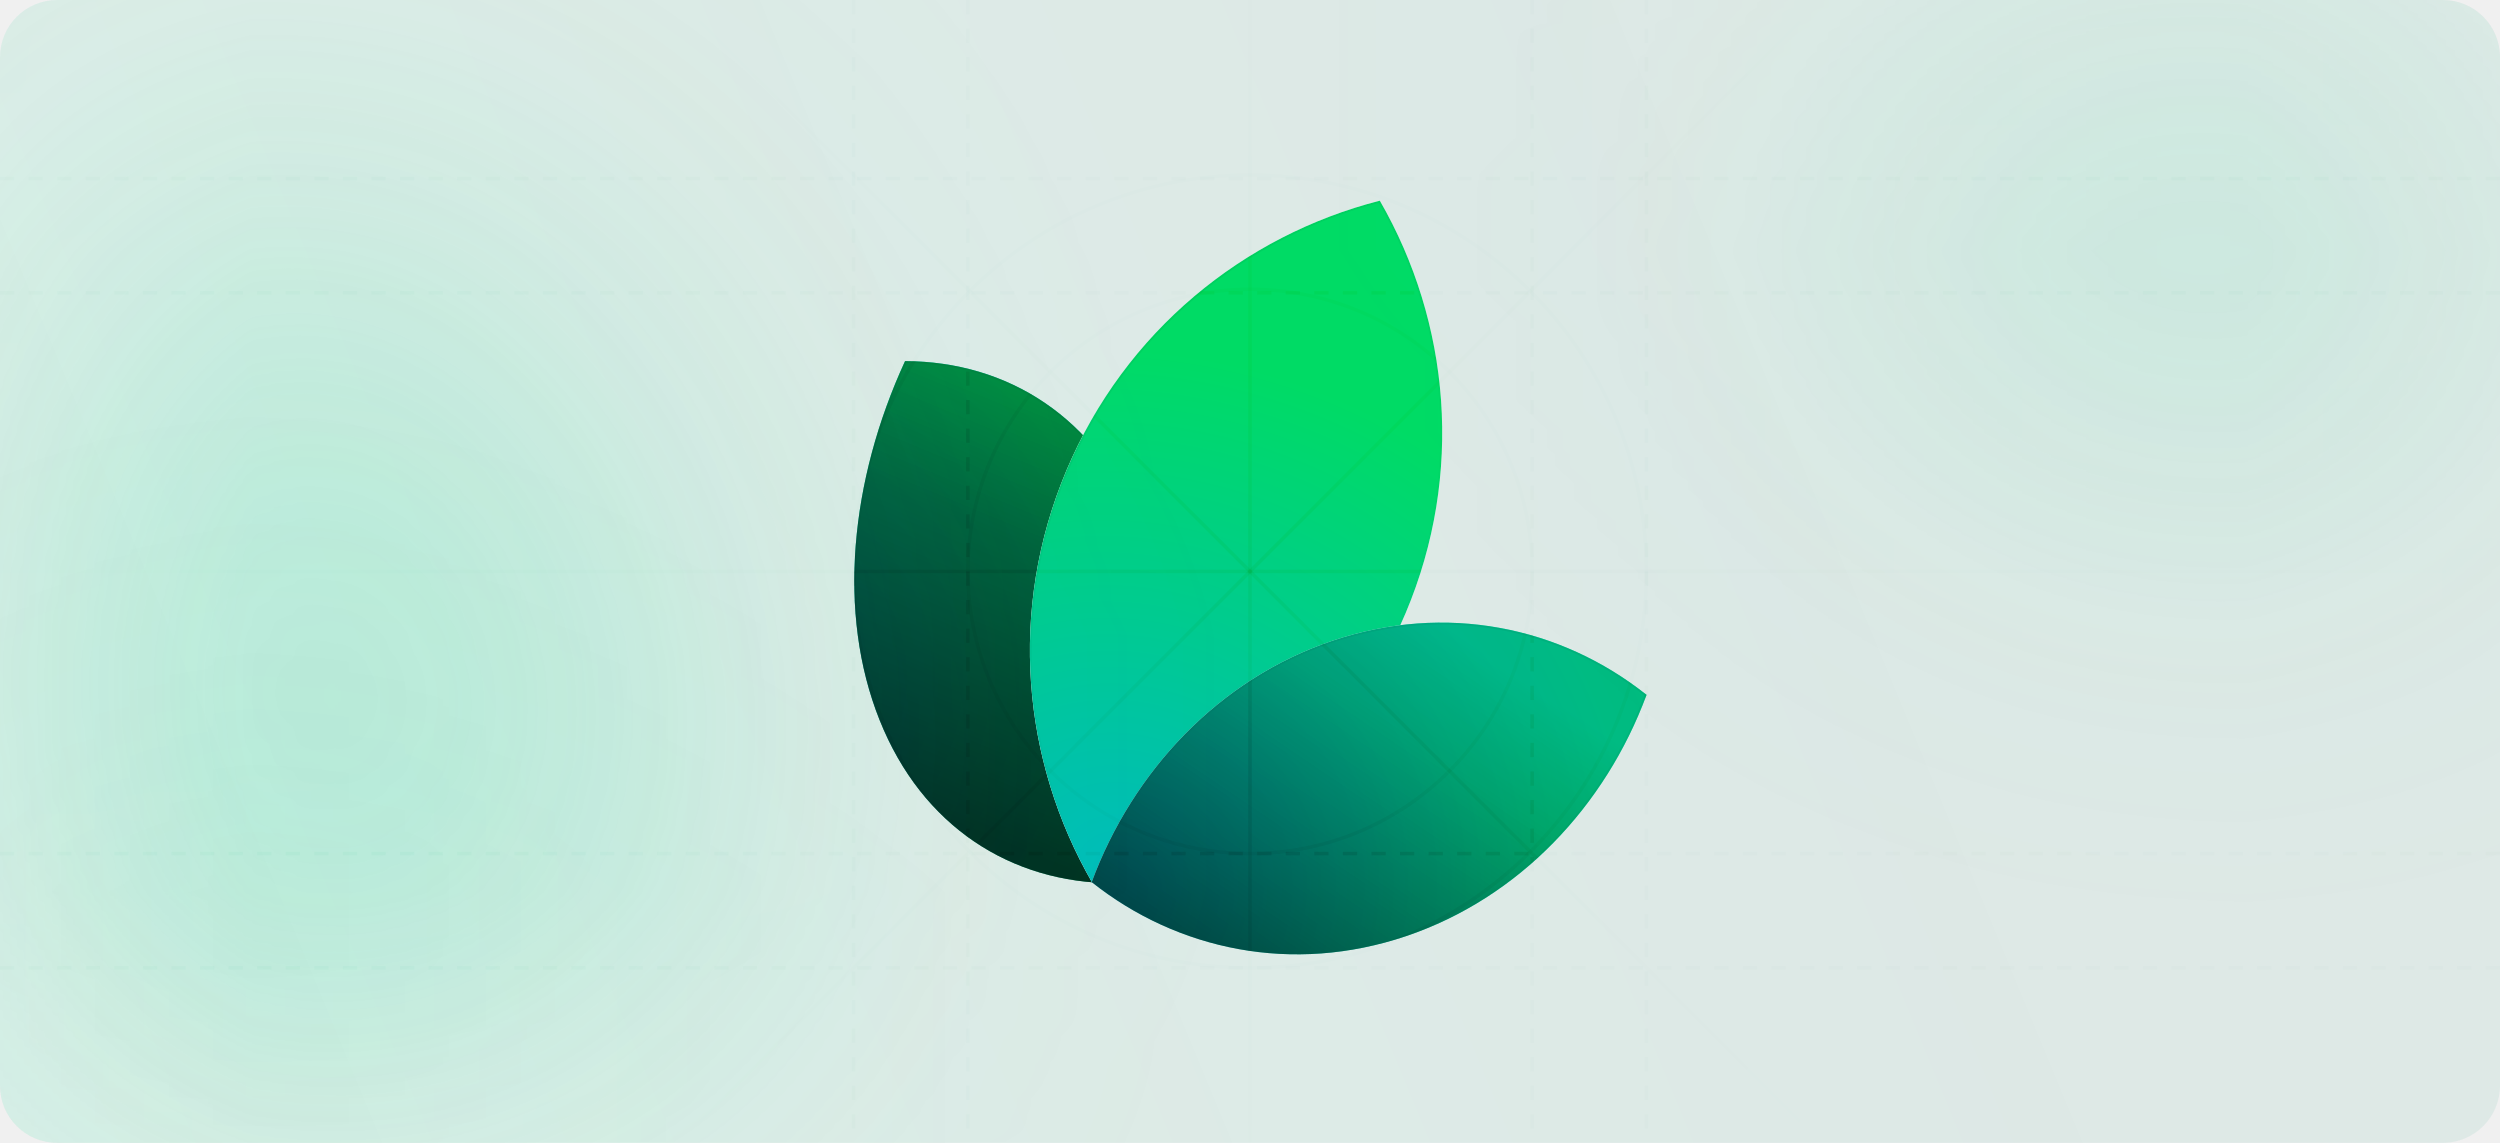
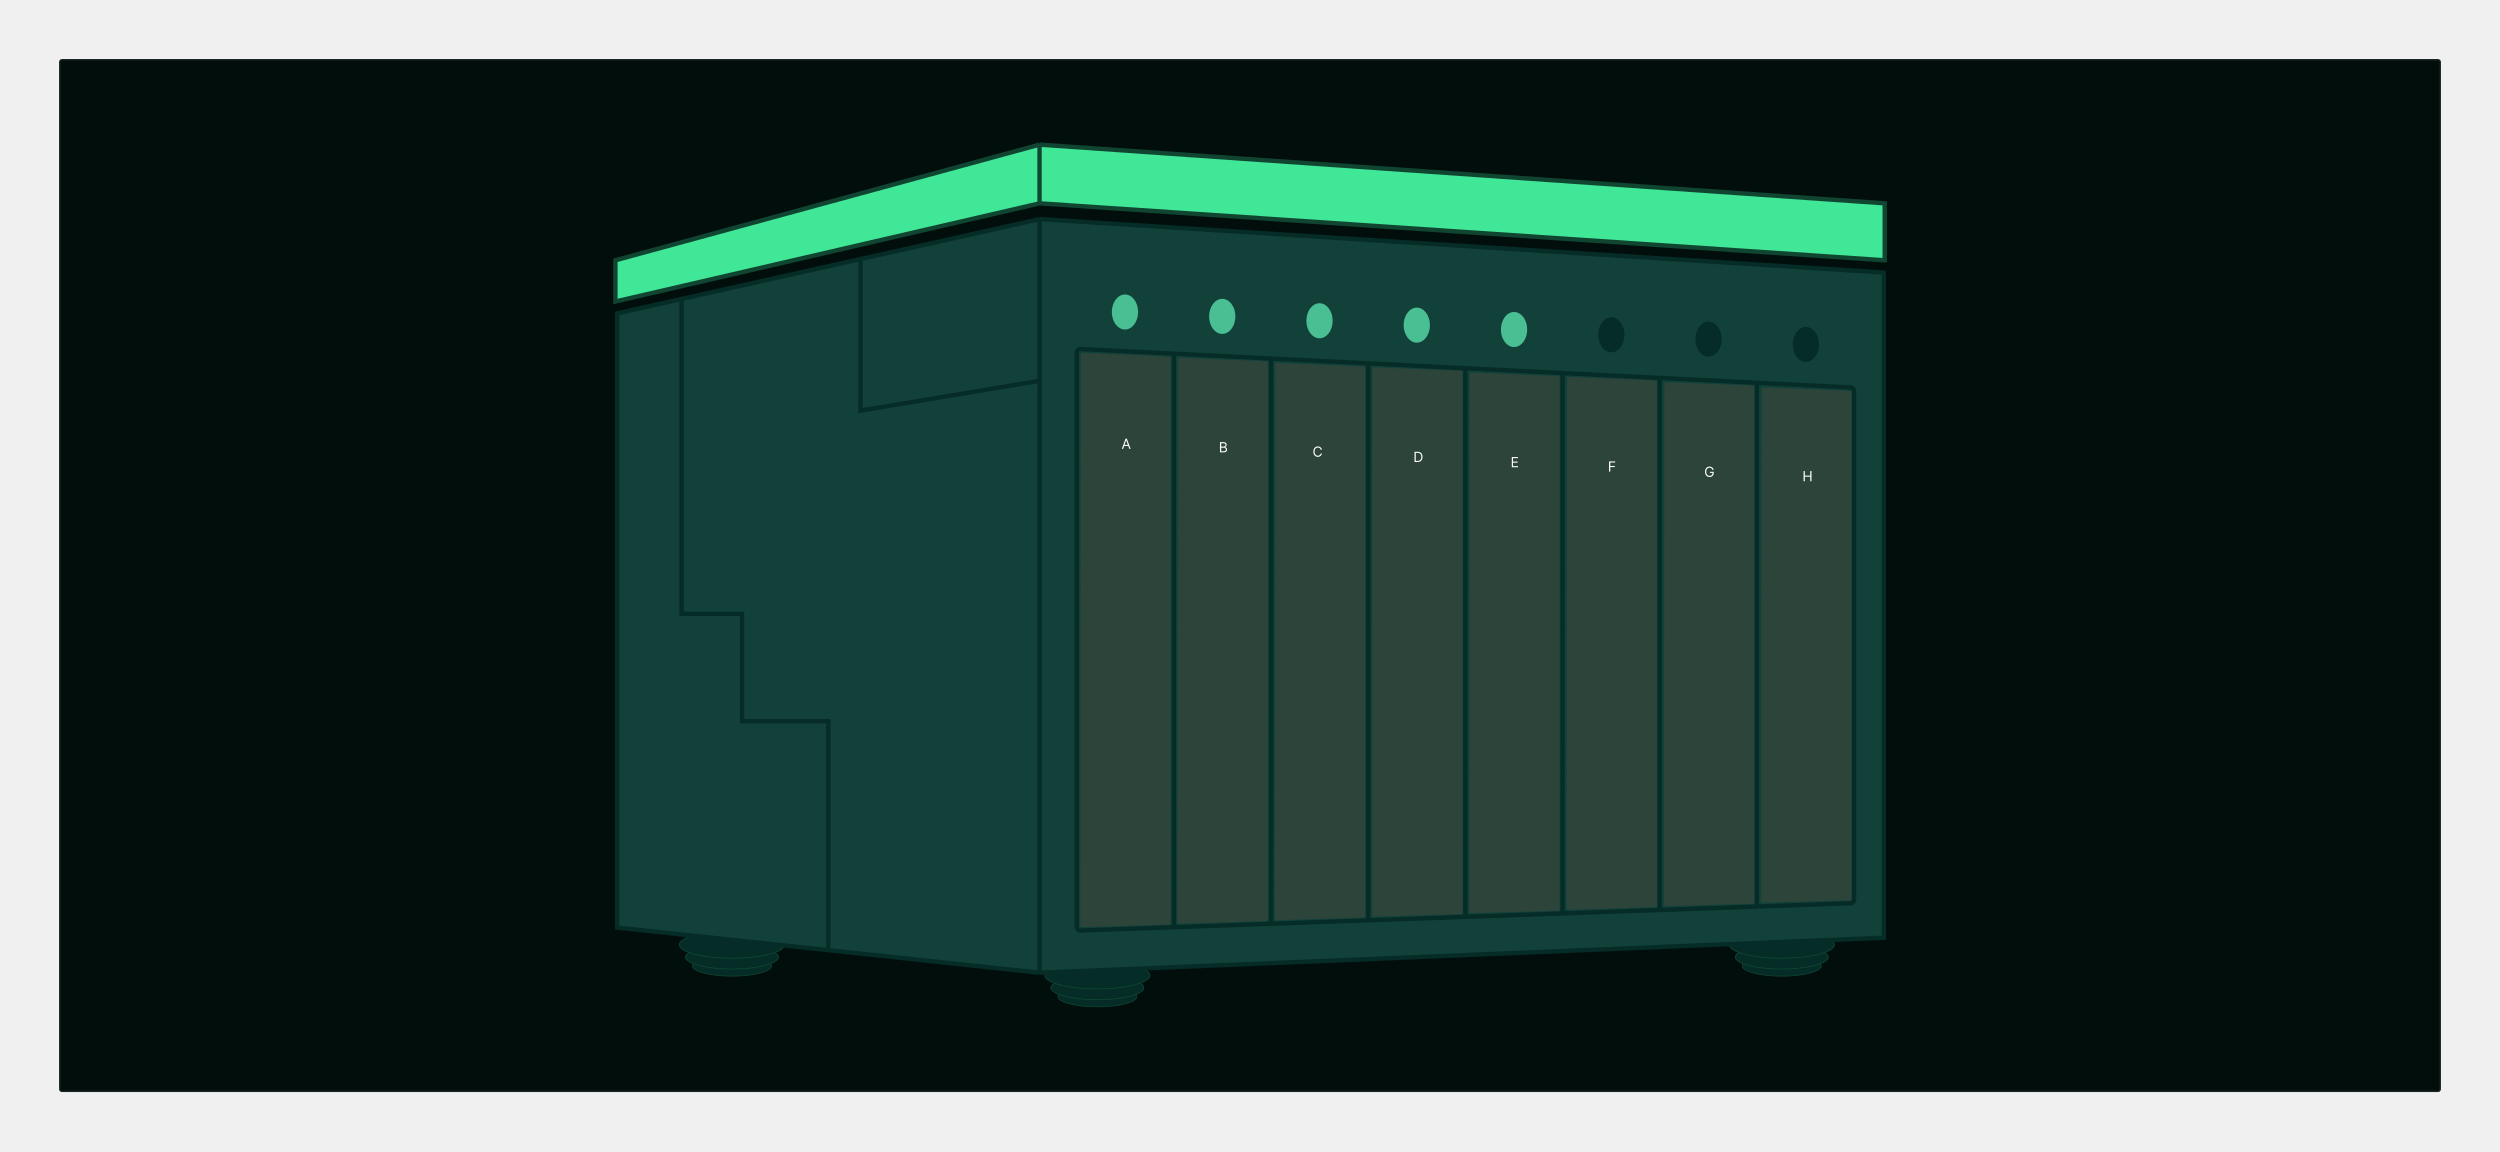
- <svg xmlns="http://www.w3.org/2000/svg" width="700" height="320" viewBox="0 0 700 320" fill="none">
-   <g clip-path="url(#clip0_2862_278)">
-     <rect width="700" height="320" rx="16" fill="url(#paint0_linear_2862_278)" />
-     <path d="M311.889 247.3C283.097 247.215 258.226 231.466 246.292 201.629C234.357 171.793 238.02 134.523 253.414 101.112C282.206 101.197 307.077 116.945 319.011 146.782C330.946 176.619 327.283 213.888 311.889 247.3Z" fill="white" />
-     <path d="M311.889 247.3C283.097 247.215 258.226 231.466 246.292 201.629C234.357 171.793 238.02 134.523 253.414 101.112C282.206 101.197 307.077 116.945 319.011 146.782C330.946 176.619 327.283 213.888 311.889 247.3Z" fill="url(#paint1_radial_2862_278)" />
-     <path d="M311.889 247.3C283.097 247.215 258.226 231.466 246.292 201.629C234.357 171.793 238.02 134.523 253.414 101.112C282.206 101.197 307.077 116.945 319.011 146.782C330.946 176.619 327.283 213.888 311.889 247.3Z" fill="black" fill-opacity="0.5" style="mix-blend-mode:hard-light" />
-     <path d="M311.889 247.3C283.097 247.215 258.226 231.466 246.292 201.629C234.357 171.793 238.02 134.523 253.414 101.112C282.206 101.197 307.077 116.945 319.011 146.782C330.946 176.619 327.283 213.888 311.889 247.3Z" fill="url(#paint2_linear_2862_278)" fill-opacity="0.5" style="mix-blend-mode:hard-light" />
-     <path d="M311.72 247.034C283.108 246.887 258.409 231.208 246.538 201.531C234.656 171.825 238.271 134.702 253.583 101.377C282.195 101.524 306.894 117.203 318.765 146.88C330.647 176.586 327.031 213.709 311.72 247.034Z" stroke="url(#paint3_linear_2862_278)" stroke-opacity="0.05" stroke-width="0.531" />
-     <path d="M305.839 247.174C343.92 237.419 377.154 210.619 393.585 171.64C410.017 132.661 405.98 90.199 386.347 56.193C348.266 65.948 315.032 92.749 298.601 131.728C282.169 170.706 286.206 213.168 305.839 247.174Z" fill="white" />
-     <path d="M305.839 247.174C343.92 237.419 377.154 210.619 393.585 171.64C410.017 132.661 405.98 90.199 386.347 56.193C348.266 65.948 315.032 92.749 298.601 131.728C282.169 170.706 286.206 213.168 305.839 247.174Z" fill="url(#paint4_radial_2862_278)" />
-     <path d="M393.341 171.537C376.971 210.369 343.89 237.091 305.969 246.867C286.462 212.959 282.476 170.663 298.845 131.831C315.215 92.998 348.295 66.276 386.217 56.5C405.724 90.408 409.71 132.704 393.341 171.537Z" stroke="url(#paint5_linear_2862_278)" stroke-opacity="0.05" stroke-width="0.531" />
-     <path d="M305.686 246.995C329.75 266.114 361.965 272.832 393.671 262.129C425.376 251.426 449.499 225.691 461.03 194.556C436.967 175.437 404.751 168.719 373.046 179.422C341.34 190.125 317.217 215.86 305.686 246.995Z" fill="white" />
-     <path d="M305.686 246.995C329.75 266.114 361.965 272.832 393.671 262.129C425.376 251.426 449.499 225.691 461.03 194.556C436.967 175.437 404.751 168.719 373.046 179.422C341.34 190.125 317.217 215.86 305.686 246.995Z" fill="url(#paint6_radial_2862_278)" />
-     <path d="M305.686 246.995C329.75 266.114 361.965 272.832 393.671 262.129C425.376 251.426 449.499 225.691 461.03 194.556C436.967 175.437 404.751 168.719 373.046 179.422C341.34 190.125 317.217 215.86 305.686 246.995Z" fill="black" fill-opacity="0.2" style="mix-blend-mode:hard-light" />
-     <path d="M305.686 246.995C329.75 266.114 361.965 272.832 393.671 262.129C425.376 251.426 449.499 225.691 461.03 194.556C436.967 175.437 404.751 168.719 373.046 179.422C341.34 190.125 317.217 215.86 305.686 246.995Z" fill="url(#paint7_linear_2862_278)" fill-opacity="0.5" style="mix-blend-mode:hard-light" />
-     <path d="M393.586 261.878C362.035 272.529 329.981 265.88 306.002 246.907C317.535 215.919 341.571 190.327 373.13 179.673C404.682 169.023 436.736 175.671 460.715 194.644C449.182 225.632 425.146 251.224 393.586 261.878Z" stroke="url(#paint8_linear_2862_278)" stroke-opacity="0.05" stroke-width="0.531" />
-     <g opacity="0.8" filter="url(#filter0_f_2862_278)">
-       <circle cx="660" cy="-60" r="160" fill="#18E299" fill-opacity="0.4" />
-     </g>
-     <g opacity="0.8" filter="url(#filter1_f_2862_278)">
-       <circle cx="20" cy="213" r="160" fill="#18E299" fill-opacity="0.33" />
-     </g>
-     <g opacity="0.8" filter="url(#filter2_f_2862_278)">
-       <circle cx="660" cy="480" r="160" fill="#18E299" fill-opacity="0.52" />
-     </g>
-     <g opacity="0.8" filter="url(#filter3_f_2862_278)">
-       <circle cx="20" cy="413" r="160" fill="#18E299" fill-opacity="0.22" />
-     </g>
-     <g style="mix-blend-mode:overlay" opacity="0.1">
-       <path d="M0 50H700" stroke="black" stroke-dasharray="4 4" />
-     </g>
-     <g style="mix-blend-mode:overlay" opacity="0.1">
-       <path d="M0 82H700" stroke="black" stroke-dasharray="4 4" />
-     </g>
-     <g style="mix-blend-mode:overlay" opacity="0.1">
-       <path d="M239 0L239 320" stroke="black" stroke-dasharray="4 4" />
-     </g>
-     <g style="mix-blend-mode:overlay" opacity="0.1">
-       <path d="M271 0L271 320" stroke="black" stroke-dasharray="4 4" />
-     </g>
-     <g style="mix-blend-mode:overlay" opacity="0.1">
-       <path d="M461 0L461 320" stroke="black" stroke-dasharray="4 4" />
-     </g>
-     <g style="mix-blend-mode:overlay" opacity="0.1">
-       <path d="M350 0L350 320" stroke="url(#paint9_linear_2862_278)" />
-     </g>
-     <g style="mix-blend-mode:overlay" opacity="0.1">
-       <path d="M429 0L429 320" stroke="black" stroke-dasharray="4 4" />
-     </g>
-     <g style="mix-blend-mode:overlay" opacity="0.1">
-       <path d="M0 271H700" stroke="black" stroke-dasharray="4 4" />
-     </g>
-     <g style="mix-blend-mode:overlay" opacity="0.1">
-       <path d="M0 239H700" stroke="black" stroke-dasharray="4 4" />
-     </g>
-     <g style="mix-blend-mode:overlay" opacity="0.1">
-       <path d="M0 160H700" stroke="url(#paint10_linear_2862_278)" />
-     </g>
-     <g style="mix-blend-mode:overlay" opacity="0.1">
-       <path d="M511 -1L189 321" stroke="url(#paint11_linear_2862_278)" />
-     </g>
-     <g style="mix-blend-mode:overlay" opacity="0.1">
-       <path d="M511 321L189 -1" stroke="url(#paint12_linear_2862_278)" />
-     </g>
-     <g style="mix-blend-mode:overlay" opacity="0.05">
-       <circle cx="350" cy="160" r="111" stroke="black" />
-     </g>
-     <g style="mix-blend-mode:overlay" opacity="0.05">
-       <circle cx="350" cy="160" r="79" stroke="black" />
-     </g>
-   </g>
-   <defs>
-     <filter id="filter0_f_2862_278" x="260" y="-460" width="800" height="800" filterUnits="userSpaceOnUse" color-interpolation-filters="sRGB">
-       <feFlood flood-opacity="0" result="BackgroundImageFix" />
-       <feBlend mode="normal" in="SourceGraphic" in2="BackgroundImageFix" result="shape" />
-       <feGaussianBlur stdDeviation="120" result="effect1_foregroundBlur_2862_278" />
-     </filter>
-     <filter id="filter1_f_2862_278" x="-380" y="-187" width="800" height="800" filterUnits="userSpaceOnUse" color-interpolation-filters="sRGB">
-       <feFlood flood-opacity="0" result="BackgroundImageFix" />
-       <feBlend mode="normal" in="SourceGraphic" in2="BackgroundImageFix" result="shape" />
-       <feGaussianBlur stdDeviation="120" result="effect1_foregroundBlur_2862_278" />
-     </filter>
-     <filter id="filter2_f_2862_278" x="260" y="80" width="800" height="800" filterUnits="userSpaceOnUse" color-interpolation-filters="sRGB">
-       <feFlood flood-opacity="0" result="BackgroundImageFix" />
-       <feBlend mode="normal" in="SourceGraphic" in2="BackgroundImageFix" result="shape" />
-       <feGaussianBlur stdDeviation="120" result="effect1_foregroundBlur_2862_278" />
-     </filter>
-     <filter id="filter3_f_2862_278" x="-380" y="13" width="800" height="800" filterUnits="userSpaceOnUse" color-interpolation-filters="sRGB">
-       <feFlood flood-opacity="0" result="BackgroundImageFix" />
-       <feBlend mode="normal" in="SourceGraphic" in2="BackgroundImageFix" result="shape" />
-       <feGaussianBlur stdDeviation="120" result="effect1_foregroundBlur_2862_278" />
-     </filter>
-     <linearGradient id="paint0_linear_2862_278" x1="1.04308e-05" y1="320" x2="710.784" y2="26.079" gradientUnits="userSpaceOnUse">
-       <stop stop-color="#18E299" stop-opacity="0.09" />
-       <stop offset="0.729" stop-color="#0D9373" stop-opacity="0.08" />
-     </linearGradient>
-     <radialGradient id="paint1_radial_2862_278" cx="0" cy="0" r="1" gradientUnits="userSpaceOnUse" gradientTransform="translate(208.697 189.703) rotate(-10.029) scale(169.097 167.466)">
-       <stop stop-color="#00B0BB" />
-       <stop offset="1" stop-color="#00DB65" />
-     </radialGradient>
-     <linearGradient id="paint2_linear_2862_278" x1="306.587" y1="93.56" x2="252.341" y2="224.228" gradientUnits="userSpaceOnUse">
-       <stop stop-color="#18E299" />
-       <stop offset="1" />
-     </linearGradient>
-     <linearGradient id="paint3_linear_2862_278" x1="311.84" y1="123.717" x2="253.579" y2="224.761" gradientUnits="userSpaceOnUse">
-       <stop />
-       <stop offset="1" stop-opacity="0" />
-     </linearGradient>
-     <radialGradient id="paint4_radial_2862_278" cx="0" cy="0" r="1" gradientUnits="userSpaceOnUse" gradientTransform="translate(313.407 243.64) rotate(-75.7542) scale(203.632 223.902)">
-       <stop stop-color="#00BBBB" />
-       <stop offset="0.713" stop-color="#00DB65" />
-     </radialGradient>
-     <linearGradient id="paint5_linear_2862_278" x1="308.586" y1="102.284" x2="383.487" y2="201.169" gradientUnits="userSpaceOnUse">
-       <stop />
-       <stop offset="1" stop-opacity="0" />
-     </linearGradient>
-     <radialGradient id="paint6_radial_2862_278" cx="0" cy="0" r="1" gradientUnits="userSpaceOnUse" gradientTransform="translate(311.447 249.925) rotate(-20.3524) scale(174.776 163.096)">
-       <stop stop-color="#00B0BB" />
-       <stop offset="1" stop-color="#00DB65" />
-     </radialGradient>
-     <linearGradient id="paint7_linear_2862_278" x1="395.843" y1="169.781" x2="332.121" y2="263.82" gradientUnits="userSpaceOnUse">
-       <stop stop-color="#00B1BC" />
-       <stop offset="1" />
-     </linearGradient>
-     <linearGradient id="paint8_linear_2862_278" x1="395.843" y1="169.781" x2="370.991" y2="271.799" gradientUnits="userSpaceOnUse">
-       <stop />
-       <stop offset="1" stop-opacity="0" />
-     </linearGradient>
-     <linearGradient id="paint9_linear_2862_278" x1="350" y1="0" x2="350" y2="320" gradientUnits="userSpaceOnUse">
-       <stop stop-opacity="0" />
-       <stop offset="0" stop-opacity="0.3" />
-       <stop offset="0.333" />
-       <stop offset="0.667" />
-       <stop offset="1" stop-opacity="0.3" />
-     </linearGradient>
-     <linearGradient id="paint10_linear_2862_278" x1="0" y1="160" x2="700" y2="160" gradientUnits="userSpaceOnUse">
-       <stop stop-opacity="0.1" />
-       <stop offset="0.5" />
-       <stop offset="1" stop-opacity="0.1" />
-     </linearGradient>
-     <linearGradient id="paint11_linear_2862_278" x1="511" y1="-1" x2="189" y2="321" gradientUnits="userSpaceOnUse">
-       <stop stop-opacity="0.1" />
-       <stop offset="0.5" />
-       <stop offset="1" stop-opacity="0.1" />
-     </linearGradient>
-     <linearGradient id="paint12_linear_2862_278" x1="511" y1="321" x2="189" y2="-1" gradientUnits="userSpaceOnUse">
-       <stop stop-opacity="0.1" />
-       <stop offset="0.5" />
-       <stop offset="1" stop-opacity="0.1" />
-     </linearGradient>
-     <clipPath id="clip0_2862_278">
-       <rect width="700" height="320" rx="16" fill="white" />
-     </clipPath>
-   </defs>
+ <svg xmlns="http://www.w3.org/2000/svg" width="1694" height="780" viewBox="0 0 1694 780" fill="none">
+   <path d="M40 42C40 40.895 40.895 40 42 40H1652C1653.1 40 1654 40.895 1654 42V738C1654 739.105 1653.1 740 1652 740H42C40.895 740 40 739.105 40 738V42Z" fill="#010E0C" />
+   <path d="M42 41H1652V39H42V41ZM1653 42V738H1655V42H1653ZM1652 739H42V741H1652V739ZM41 738V42H39V738H41ZM42 739C41.448 739 41 738.552 41 738H39C39 739.657 40.343 741 42 741V739ZM1653 738C1653 738.552 1652.55 739 1652 739V741C1653.66 741 1655 739.657 1655 738H1653ZM1652 41C1652.55 41 1653 41.448 1653 42H1655C1655 40.343 1653.66 39 1652 39V41ZM42 39C40.343 39 39 40.343 39 42H41C41 41.448 41.448 41 42 41V39Z" fill="white" fill-opacity="0.1" />
+   <path d="M1234.09 654.569C1234.09 655.418 1233.43 656.292 1232.08 657.136C1230.75 657.972 1228.8 658.734 1226.36 659.377C1221.5 660.663 1214.77 661.461 1207.32 661.461C1199.88 661.461 1193.15 660.663 1188.29 659.377C1185.85 658.734 1183.9 657.972 1182.56 657.136C1181.21 656.292 1180.56 655.418 1180.56 654.569C1180.56 653.72 1181.21 652.846 1182.56 652.002C1183.9 651.166 1185.85 650.404 1188.29 649.761C1193.15 648.475 1199.88 647.676 1207.32 647.676C1214.77 647.676 1221.5 648.475 1226.36 649.761C1228.8 650.404 1230.75 651.166 1232.08 652.002C1233.43 652.846 1234.09 653.72 1234.09 654.569Z" fill="#052C26" stroke="#0F4531" stroke-width="0.505" />
+   <path d="M1238.79 648.522C1238.79 649.521 1238.02 650.548 1236.44 651.541C1234.87 652.523 1232.57 653.419 1229.71 654.176C1223.99 655.688 1216.08 656.627 1207.32 656.627C1198.57 656.627 1190.65 655.688 1184.94 654.176C1182.08 653.419 1179.78 652.523 1178.21 651.541C1176.62 650.548 1175.85 649.521 1175.85 648.522C1175.85 647.524 1176.62 646.496 1178.21 645.504C1179.78 644.521 1182.08 643.625 1184.94 642.869C1190.65 641.357 1198.57 640.418 1207.32 640.418C1216.08 640.418 1223.99 641.357 1229.71 642.869C1232.57 643.625 1234.87 644.521 1236.44 645.504C1238.02 646.496 1238.79 647.524 1238.79 648.522Z" fill="#052C26" stroke="#0F4531" stroke-width="0.594" />
+   <path d="M1242.95 640.122C1242.95 641.272 1242.06 642.444 1240.27 643.568C1238.49 644.682 1235.89 645.696 1232.65 646.552C1226.18 648.263 1217.23 649.325 1207.32 649.325C1197.42 649.325 1188.47 648.263 1182 646.552C1178.76 645.696 1176.16 644.682 1174.38 643.568C1172.58 642.444 1171.7 641.272 1171.7 640.122C1171.7 638.971 1172.58 637.799 1174.38 636.675C1176.16 635.561 1178.76 634.547 1182 633.691C1188.47 631.98 1197.42 630.918 1207.32 630.918C1217.23 630.918 1226.18 631.98 1232.65 633.691C1235.89 634.547 1238.49 635.561 1240.27 636.675C1242.06 637.799 1242.95 638.971 1242.95 640.122Z" fill="#052C26" stroke="#0F4531" stroke-width="0.594" />
+   <path d="M770.345 675.352C770.345 676.201 769.69 677.075 768.341 677.919C767.004 678.755 765.053 679.517 762.62 680.16C757.757 681.446 751.026 682.245 743.581 682.245C736.135 682.245 729.404 681.446 724.541 680.16C722.108 679.517 720.157 678.755 718.82 677.919C717.471 677.075 716.816 676.201 716.816 675.352C716.816 674.503 717.471 673.629 718.82 672.785C720.157 671.949 722.108 671.187 724.541 670.544C729.404 669.258 736.135 668.46 743.581 668.46C751.026 668.46 757.757 669.258 762.62 670.544C765.053 671.187 767.004 671.949 768.341 672.785C769.69 673.629 770.345 674.503 770.345 675.352Z" fill="#052C26" stroke="#0F4531" stroke-width="0.505" />
+   <path d="M775.05 669.306C775.05 670.304 774.28 671.332 772.693 672.324C771.122 673.307 768.828 674.203 765.967 674.959C760.249 676.471 752.334 677.41 743.58 677.41C734.826 677.41 726.91 676.471 721.193 674.959C718.332 674.203 716.038 673.307 714.466 672.324C712.879 671.332 712.109 670.304 712.109 669.306C712.109 668.307 712.879 667.279 714.466 666.287C716.038 665.304 718.332 664.409 721.193 663.652C726.91 662.14 734.826 661.201 743.58 661.201C752.334 661.201 760.249 662.14 765.967 663.652C768.828 664.409 771.122 665.304 772.693 666.287C774.28 667.279 775.05 668.307 775.05 669.306Z" fill="#052C26" stroke="#0F4531" stroke-width="0.594" />
+   <path d="M779.207 660.905C779.207 662.055 778.321 663.227 776.523 664.351C774.741 665.465 772.143 666.48 768.906 667.336C762.436 669.047 753.482 670.108 743.58 670.108C733.678 670.108 724.724 669.047 718.254 667.336C715.017 666.48 712.419 665.465 710.637 664.351C708.839 663.227 707.953 662.055 707.953 660.905C707.953 659.755 708.839 658.582 710.637 657.459C712.419 656.344 715.017 655.33 718.254 654.474C724.724 652.763 733.678 651.701 743.58 651.701C753.482 651.701 762.436 652.763 768.906 654.474C772.143 655.33 774.741 656.344 776.523 657.459C778.321 658.582 779.207 659.755 779.207 660.905Z" fill="#052C26" stroke="#0F4531" stroke-width="0.594" />
+   <path d="M522.737 654.569C522.737 655.418 522.082 656.292 520.732 657.136C519.396 657.972 517.445 658.734 515.012 659.377C510.149 660.663 503.417 661.461 495.972 661.461C488.527 661.461 481.795 660.663 476.933 659.377C474.5 658.734 472.549 657.972 471.212 657.136C469.862 656.292 469.208 655.418 469.208 654.569C469.208 653.72 469.862 652.846 471.212 652.002C472.549 651.166 474.5 650.404 476.933 649.761C481.795 648.475 488.527 647.676 495.972 647.676C503.417 647.676 510.149 648.475 515.012 649.761C517.445 650.404 519.396 651.166 520.732 652.002C522.082 652.846 522.737 653.72 522.737 654.569Z" fill="#052C26" stroke="#0F4531" stroke-width="0.505" />
+   <path d="M527.443 648.522C527.443 649.521 526.673 650.548 525.086 651.541C523.514 652.523 521.22 653.419 518.359 654.176C512.642 655.688 504.727 656.627 495.972 656.627C487.218 656.627 479.303 655.688 473.585 654.176C470.724 653.419 468.431 652.523 466.859 651.541C465.272 650.548 464.502 649.521 464.502 648.522C464.502 647.524 465.272 646.496 466.859 645.504C468.431 644.521 470.724 643.625 473.585 642.869C479.303 641.357 487.218 640.418 495.972 640.418C504.727 640.418 512.642 641.357 518.359 642.869C521.22 643.625 523.514 644.521 525.086 645.504C526.673 646.496 527.443 647.524 527.443 648.522Z" fill="#052C26" stroke="#0F4531" stroke-width="0.594" />
+   <path d="M531.6 640.122C531.6 641.272 530.713 642.444 528.916 643.568C527.134 644.682 524.536 645.696 521.299 646.552C514.829 648.263 505.875 649.325 495.973 649.325C486.071 649.325 477.116 648.263 470.647 646.552C467.41 645.696 464.811 644.682 463.029 643.568C461.232 642.444 460.346 641.272 460.346 640.122C460.346 638.971 461.232 637.799 463.029 636.675C464.811 635.561 467.41 634.547 470.647 633.691C477.116 631.98 486.071 630.918 495.973 630.918C505.875 630.918 514.829 631.98 521.299 633.691C524.536 634.547 527.134 635.561 528.916 636.675C530.713 637.799 531.6 638.971 531.6 640.122Z" fill="#052C26" stroke="#0F4531" stroke-width="0.594" />
+   <path d="M418.188 628.543V212.302L461.83 202.569L583.11 175.52L704.39 148.471L1276.5 184.691V635.372L786.332 655.721L704.39 659.123L561.289 643.833L418.188 628.543Z" fill="#12413A" />
+   <path d="M704.39 659.123L786.332 655.721L1276.5 635.372V184.691L704.39 148.471M704.39 659.123L561.289 643.833M704.39 659.123V258.023M704.39 148.471L583.11 175.52M704.39 148.471V258.023M561.289 643.833L418.188 628.543V212.302L461.83 202.569M561.289 643.833V488.708H502.801V415.969H461.83V202.569M461.83 202.569L583.11 175.52M583.11 175.52V278.212L704.39 258.023" stroke="#052C26" stroke-width="2.969" />
+   <ellipse cx="1223.65" cy="233.382" rx="8.907" ry="11.876" fill="#052C26" />
+   <ellipse cx="1157.74" cy="229.819" rx="8.907" ry="11.876" fill="#052C26" />
+   <ellipse cx="1091.83" cy="226.85" rx="8.907" ry="11.876" fill="#052C26" />
+   <ellipse cx="1025.92" cy="223.288" rx="8.907" ry="11.876" fill="#4BBF94" />
+   <ellipse cx="960.014" cy="220.319" rx="8.907" ry="11.876" fill="#4BBF94" />
+   <ellipse cx="894.104" cy="217.35" rx="8.907" ry="11.876" fill="#4BBF94" />
+   <ellipse cx="828.194" cy="214.382" rx="8.907" ry="11.876" fill="#4BBF94" />
+   <ellipse cx="762.285" cy="211.413" rx="8.907" ry="11.876" fill="#4BBF94" />
+   <path d="M992.968 249.494V621.285M992.968 249.494L1058.8 252.78M992.968 249.494L927.133 246.208M992.968 621.285L1058.8 618.95M992.968 621.285L927.133 623.619M861.297 242.923V625.954M861.297 242.923L927.133 246.208M861.297 242.923L795.462 239.637M861.297 625.954L927.133 623.619M861.297 625.954L795.462 628.288M1124.64 256.065V616.616M1124.64 256.065L1190.48 259.351M1124.64 256.065L1058.8 252.78M1124.64 616.616L1190.48 614.281M1124.64 616.616L1058.8 618.95M1190.48 614.281L1254.02 612.028C1255.3 611.983 1256.31 610.933 1256.31 609.654V264.896C1256.31 263.63 1255.32 262.587 1254.05 262.524L1190.48 259.351M1190.48 614.281V259.351M1058.8 252.78V618.95M927.133 623.619V246.208M795.462 239.637L732.119 236.476C730.763 236.408 729.626 237.49 729.626 238.848V622.322V628.162C729.626 629.507 730.741 630.583 732.085 630.536L795.462 628.288M795.462 239.637V628.288" stroke="#052C26" stroke-width="2.969" />
+   <path d="M732.297 240.263C732.297 239.587 732.861 239.048 733.537 239.078L792.025 241.646C792.66 241.673 793.161 242.196 793.161 242.832V625.313C793.161 625.955 792.65 626.481 792.008 626.5L733.224 628.212C732.555 628.231 732.001 627.694 732.002 627.024L732.297 240.263Z" fill="#2C443A" />
+   <path d="M798.207 243.528C798.208 242.853 798.771 242.313 799.446 242.343L857.934 244.873C858.57 244.901 859.071 245.424 859.071 246.06V622.963C859.071 623.605 858.56 624.131 857.917 624.15L799.134 625.837C798.464 625.856 797.912 625.319 797.912 624.649L798.207 243.528Z" fill="#2C443A" />
+   <path d="M864.117 247.09C864.118 246.414 864.681 245.876 865.355 245.904L923.844 248.396C924.479 248.423 924.981 248.946 924.981 249.582V620.614C924.981 621.257 924.469 621.783 923.827 621.801L865.043 623.462C864.374 623.481 863.822 622.944 863.822 622.274L864.117 247.09Z" fill="#2C443A" />
+   <path d="M930.026 250.058C930.027 249.383 930.589 248.844 931.264 248.872L989.752 251.328C990.388 251.355 990.89 251.878 990.89 252.515V618.263C990.89 618.906 990.378 619.432 989.736 619.45L930.952 621.088C930.283 621.106 929.731 620.569 929.731 619.9L930.026 250.058Z" fill="#2C443A" />
+   <path d="M995.937 253.619C995.937 252.945 996.499 252.406 997.173 252.434L1055.66 254.851C1056.3 254.877 1056.8 255.401 1056.8 256.037V615.914C1056.8 616.557 1056.29 617.084 1055.65 617.101L996.862 618.713C996.193 618.731 995.641 618.194 995.642 617.525L995.937 253.619Z" fill="#2C443A" />
+   <path d="M1061.85 256.587C1061.85 255.913 1062.41 255.374 1063.08 255.402L1121.57 257.784C1122.21 257.809 1122.71 258.333 1122.71 258.97V613.563C1122.71 614.206 1122.2 614.733 1121.55 614.75L1062.77 616.338C1062.1 616.356 1061.55 615.819 1061.55 615.15L1061.85 256.587Z" fill="#2C443A" />
+   <path d="M1127.76 260.149C1127.76 259.475 1128.32 258.937 1128.99 258.963L1187.48 261.306C1188.12 261.332 1188.62 261.855 1188.62 262.493V611.214C1188.62 611.858 1188.11 612.384 1187.46 612.401L1128.68 613.963C1128.01 613.981 1127.46 613.444 1127.46 612.775L1127.76 260.149Z" fill="#2C443A" />
+   <path d="M1193.67 263.713C1193.67 263.039 1194.23 262.501 1194.9 262.527L1253.39 264.83C1254.03 264.856 1254.53 265.379 1254.53 266.017V608.867C1254.53 609.511 1254.02 610.038 1253.37 610.055L1194.59 611.59C1193.92 611.608 1193.37 611.071 1193.37 610.402L1193.67 263.713Z" fill="#2C443A" />
+   <path d="M704.391 137.783L417 204.287V176.379L704.391 98L1277.09 137.783V176.379L704.391 137.783Z" fill="#40E796" />
+   <path d="M704.39 137.783L417 204.287V176.379L704.39 98M704.39 137.783L1277.09 176.379V137.783L704.39 98M704.39 137.783V98" stroke="#0F4531" stroke-width="2.969" />
+   <path d="M761.029 304.135H760.152L762.689 297.225H763.553L766.09 304.135H765.213L763.148 298.318H763.094L761.029 304.135ZM761.353 301.436H764.889V302.178H761.353V301.436Z" fill="white" />
+   <path d="M826.656 306.512V299.602H829.072C829.553 299.602 829.95 299.685 830.263 299.852C830.575 300.016 830.808 300.238 830.961 300.517C831.114 300.793 831.19 301.1 831.19 301.438C831.19 301.734 831.138 301.98 831.032 302.173C830.928 302.366 830.791 302.519 830.62 302.632C830.452 302.744 830.268 302.828 830.07 302.882V302.949C830.282 302.963 830.494 303.037 830.708 303.172C830.922 303.307 831.1 303.5 831.244 303.752C831.388 304.004 831.46 304.312 831.46 304.676C831.46 305.023 831.382 305.334 831.224 305.611C831.067 305.888 830.818 306.107 830.479 306.269C830.139 306.431 829.697 306.512 829.153 306.512H826.656ZM827.493 305.769H829.153C829.699 305.769 830.087 305.664 830.317 305.452C830.548 305.239 830.664 304.98 830.664 304.676C830.664 304.442 830.604 304.227 830.485 304.029C830.366 303.828 830.196 303.669 829.976 303.55C829.755 303.428 829.494 303.367 829.193 303.367H827.493V305.769ZM827.493 302.639H829.045C829.297 302.639 829.524 302.589 829.726 302.49C829.931 302.391 830.093 302.252 830.212 302.072C830.333 301.892 830.394 301.68 830.394 301.438C830.394 301.134 830.288 300.876 830.077 300.665C829.866 300.451 829.53 300.344 829.072 300.344H827.493V302.639Z" fill="white" />
+   <path d="M895.75 304.73H894.913C894.864 304.49 894.777 304.278 894.654 304.096C894.532 303.914 894.384 303.761 894.208 303.637C894.035 303.511 893.843 303.417 893.631 303.354C893.42 303.291 893.2 303.259 892.97 303.259C892.552 303.259 892.173 303.365 891.833 303.576C891.496 303.788 891.227 304.099 891.027 304.511C890.829 304.923 890.73 305.427 890.73 306.026C890.73 306.624 890.829 307.129 891.027 307.541C891.227 307.952 891.496 308.264 891.833 308.475C892.173 308.687 892.552 308.792 892.97 308.792C893.2 308.792 893.42 308.761 893.631 308.698C893.843 308.635 894.035 308.541 894.208 308.418C894.384 308.292 894.532 308.138 894.654 307.956C894.777 307.771 894.864 307.56 894.913 307.321H895.75C895.687 307.674 895.572 307.99 895.406 308.269C895.24 308.548 895.033 308.785 894.785 308.981C894.538 309.175 894.26 309.322 893.952 309.423C893.646 309.524 893.319 309.575 892.97 309.575C892.381 309.575 891.857 309.431 891.398 309.143C890.939 308.855 890.578 308.446 890.315 307.915C890.052 307.384 889.92 306.754 889.92 306.026C889.92 305.297 890.052 304.667 890.315 304.136C890.578 303.606 890.939 303.196 891.398 302.908C891.857 302.62 892.381 302.477 892.97 302.477C893.319 302.477 893.646 302.527 893.952 302.628C894.26 302.73 894.538 302.878 894.785 303.074C895.033 303.267 895.24 303.503 895.406 303.782C895.572 304.059 895.687 304.375 895.75 304.73Z" fill="white" />
+   <path d="M960.608 313.043H958.475V306.134H960.702C961.372 306.134 961.946 306.272 962.423 306.548C962.899 306.823 963.265 307.218 963.519 307.733C963.773 308.245 963.9 308.86 963.9 309.575C963.9 310.294 963.772 310.914 963.516 311.434C963.259 311.951 962.886 312.349 962.396 312.628C961.905 312.905 961.309 313.043 960.608 313.043ZM959.312 312.301H960.554C961.125 312.301 961.598 312.191 961.974 311.97C962.35 311.75 962.63 311.436 962.814 311.029C962.998 310.622 963.091 310.137 963.091 309.575C963.091 309.017 963 308.537 962.817 308.134C962.635 307.729 962.363 307.419 962.001 307.203C961.639 306.985 961.188 306.876 960.648 306.876H959.312V312.301Z" fill="white" />
+   <path d="M1024.39 316.605V309.696H1028.56V310.438H1025.22V312.773H1028.34V313.515H1025.22V315.863H1028.61V316.605H1024.39Z" fill="white" />
+   <path d="M1090.29 319.574V312.665H1094.44V313.407H1091.13V315.742H1094.13V316.484H1091.13V319.574H1090.29Z" fill="white" />
+   <path d="M1160.33 318.386C1160.26 318.159 1160.16 317.956 1160.04 317.776C1159.92 317.594 1159.78 317.438 1159.61 317.31C1159.45 317.182 1159.26 317.084 1159.05 317.017C1158.84 316.949 1158.61 316.916 1158.36 316.916C1157.95 316.916 1157.58 317.021 1157.25 317.233C1156.91 317.444 1156.65 317.756 1156.45 318.167C1156.25 318.579 1156.15 319.084 1156.15 319.682C1156.15 320.28 1156.25 320.785 1156.45 321.197C1156.65 321.608 1156.92 321.92 1157.26 322.131C1157.61 322.343 1157.99 322.448 1158.42 322.448C1158.81 322.448 1159.16 322.364 1159.46 322.195C1159.77 322.025 1160 321.784 1160.17 321.473C1160.34 321.161 1160.43 320.793 1160.43 320.37L1160.69 320.424H1158.61V319.682H1161.24V320.424C1161.24 320.993 1161.12 321.488 1160.87 321.909C1160.63 322.329 1160.3 322.655 1159.88 322.887C1159.45 323.116 1158.97 323.231 1158.42 323.231C1157.81 323.231 1157.27 323.087 1156.81 322.799C1156.34 322.511 1155.98 322.102 1155.73 321.571C1155.47 321.04 1155.34 320.411 1155.34 319.682C1155.34 319.135 1155.41 318.644 1155.56 318.208C1155.71 317.769 1155.92 317.396 1156.19 317.088C1156.46 316.779 1156.78 316.543 1157.15 316.379C1157.52 316.215 1157.92 316.133 1158.36 316.133C1158.73 316.133 1159.07 316.188 1159.38 316.298C1159.7 316.406 1159.98 316.56 1160.23 316.76C1160.48 316.958 1160.69 317.196 1160.85 317.472C1161.02 317.747 1161.14 318.051 1161.2 318.386H1160.33Z" fill="white" />
+   <path d="M1222.11 326.105V319.196H1222.95V322.273H1226.63V319.196H1227.47V326.105H1226.63V323.015H1222.95V326.105H1222.11Z" fill="white" />
</svg>
